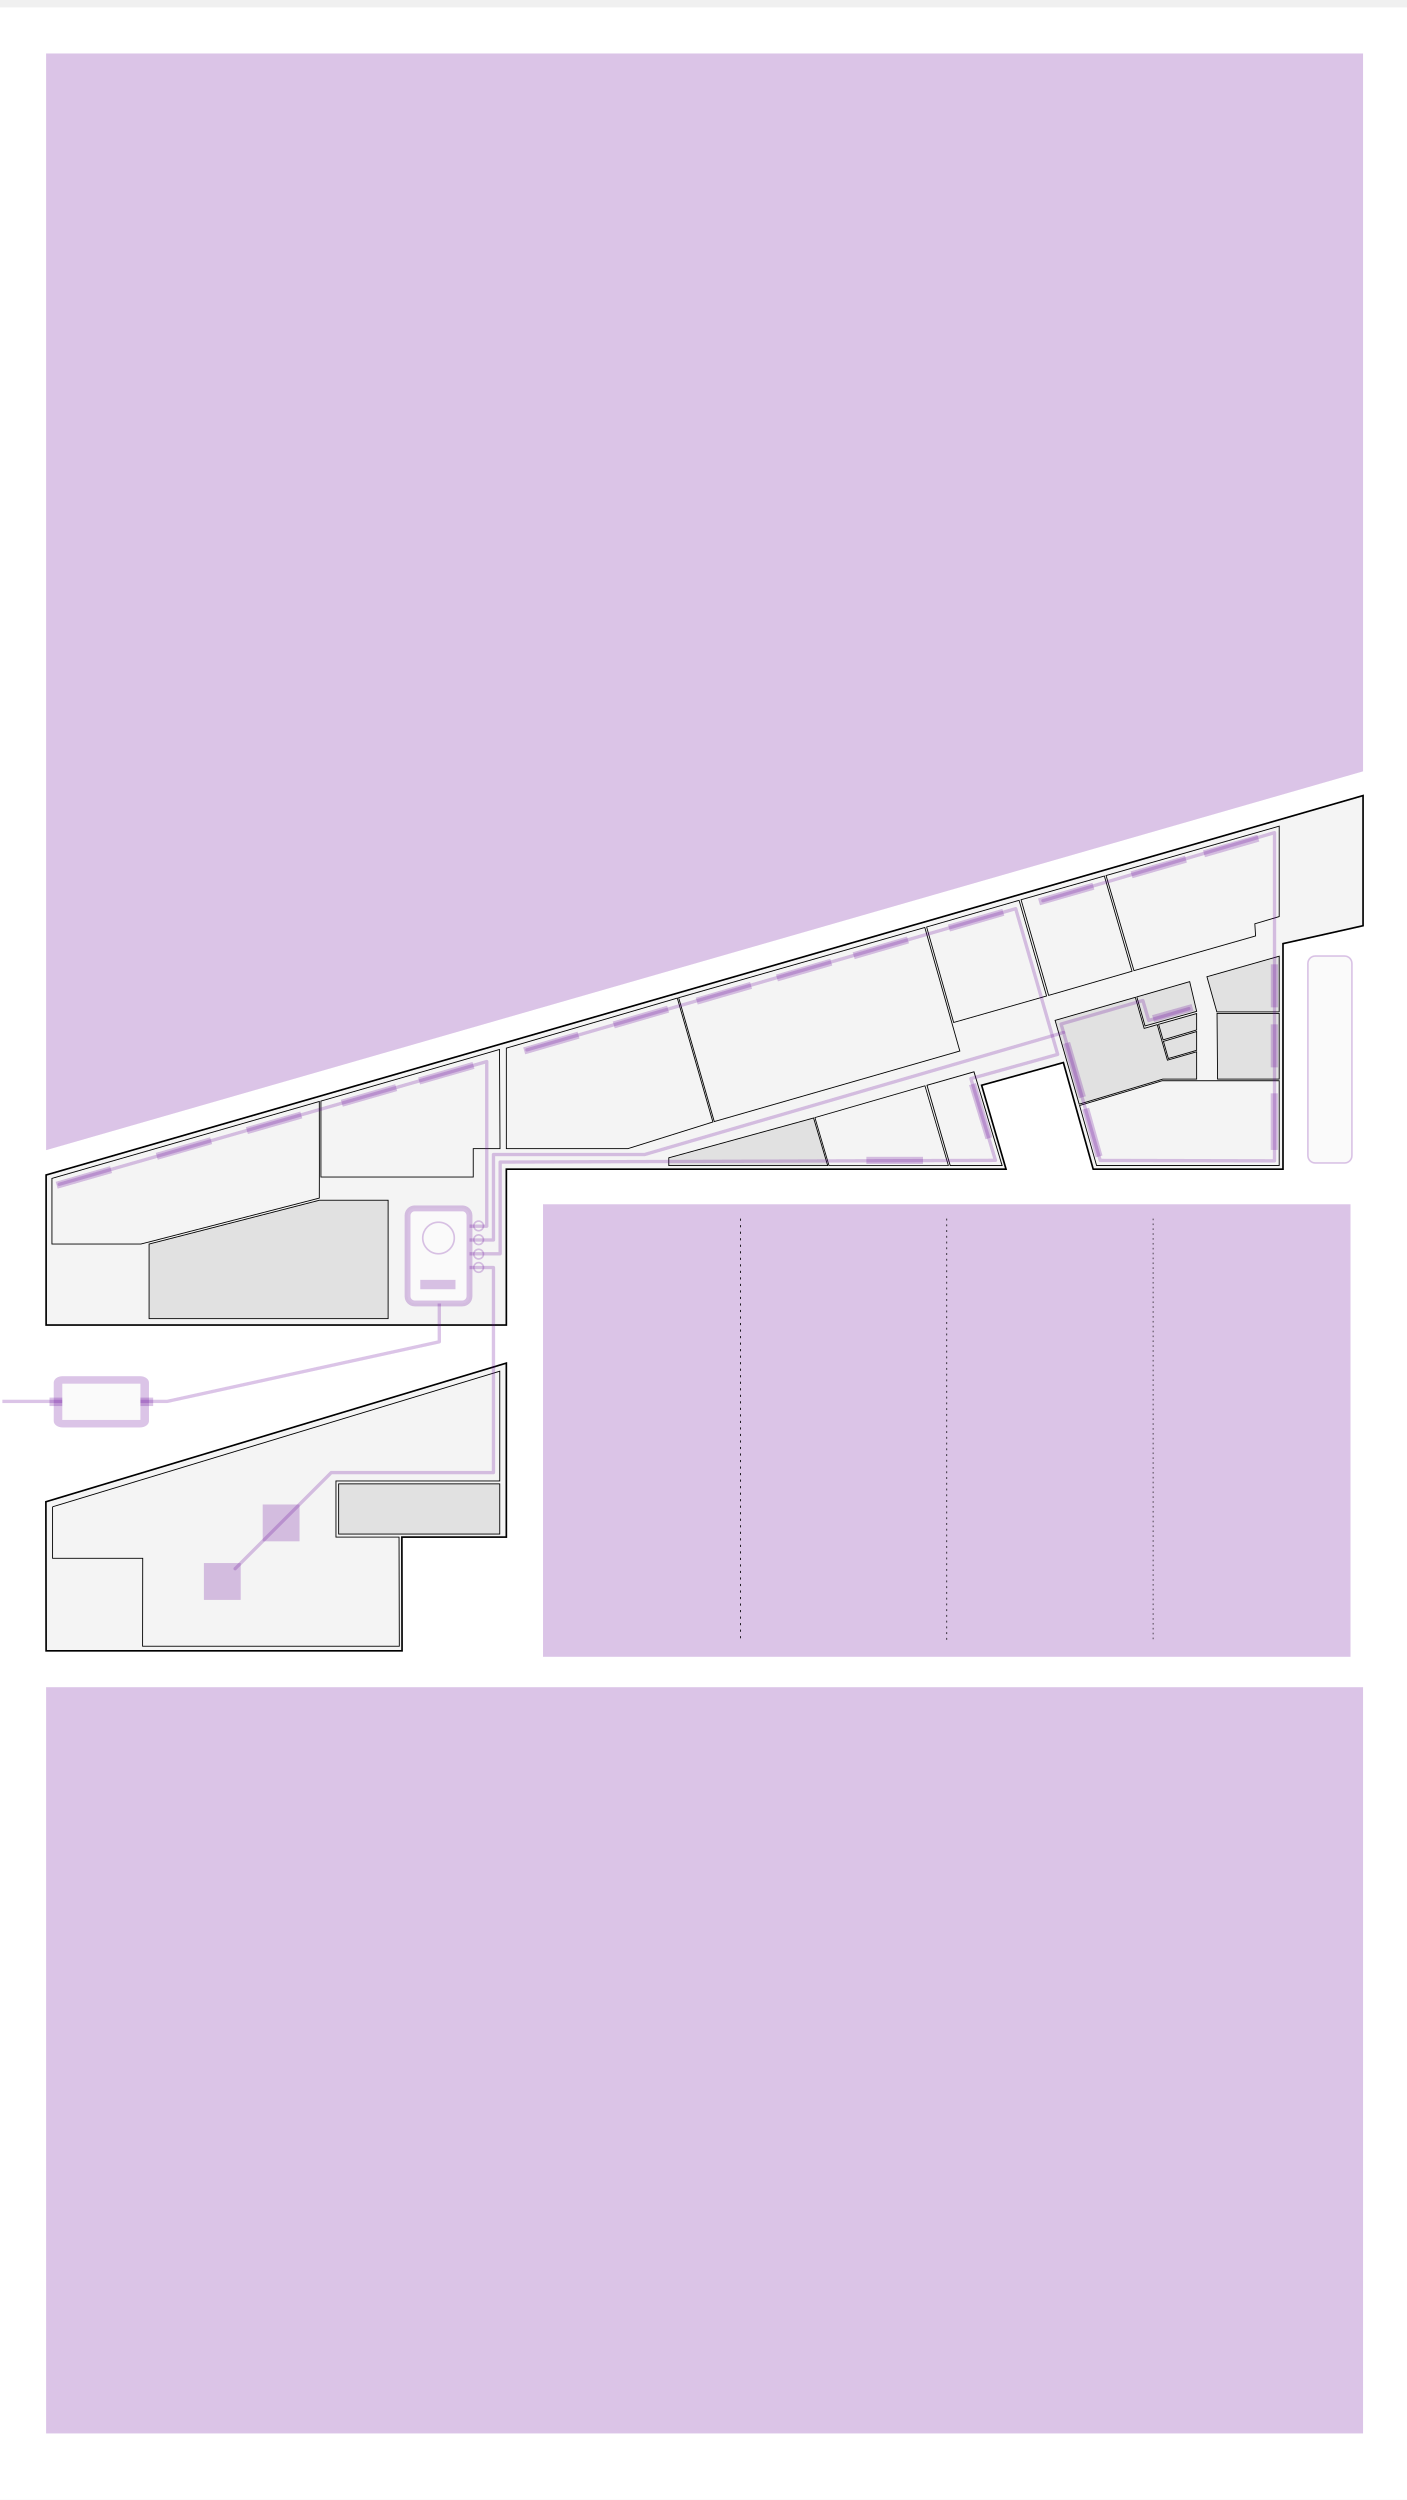
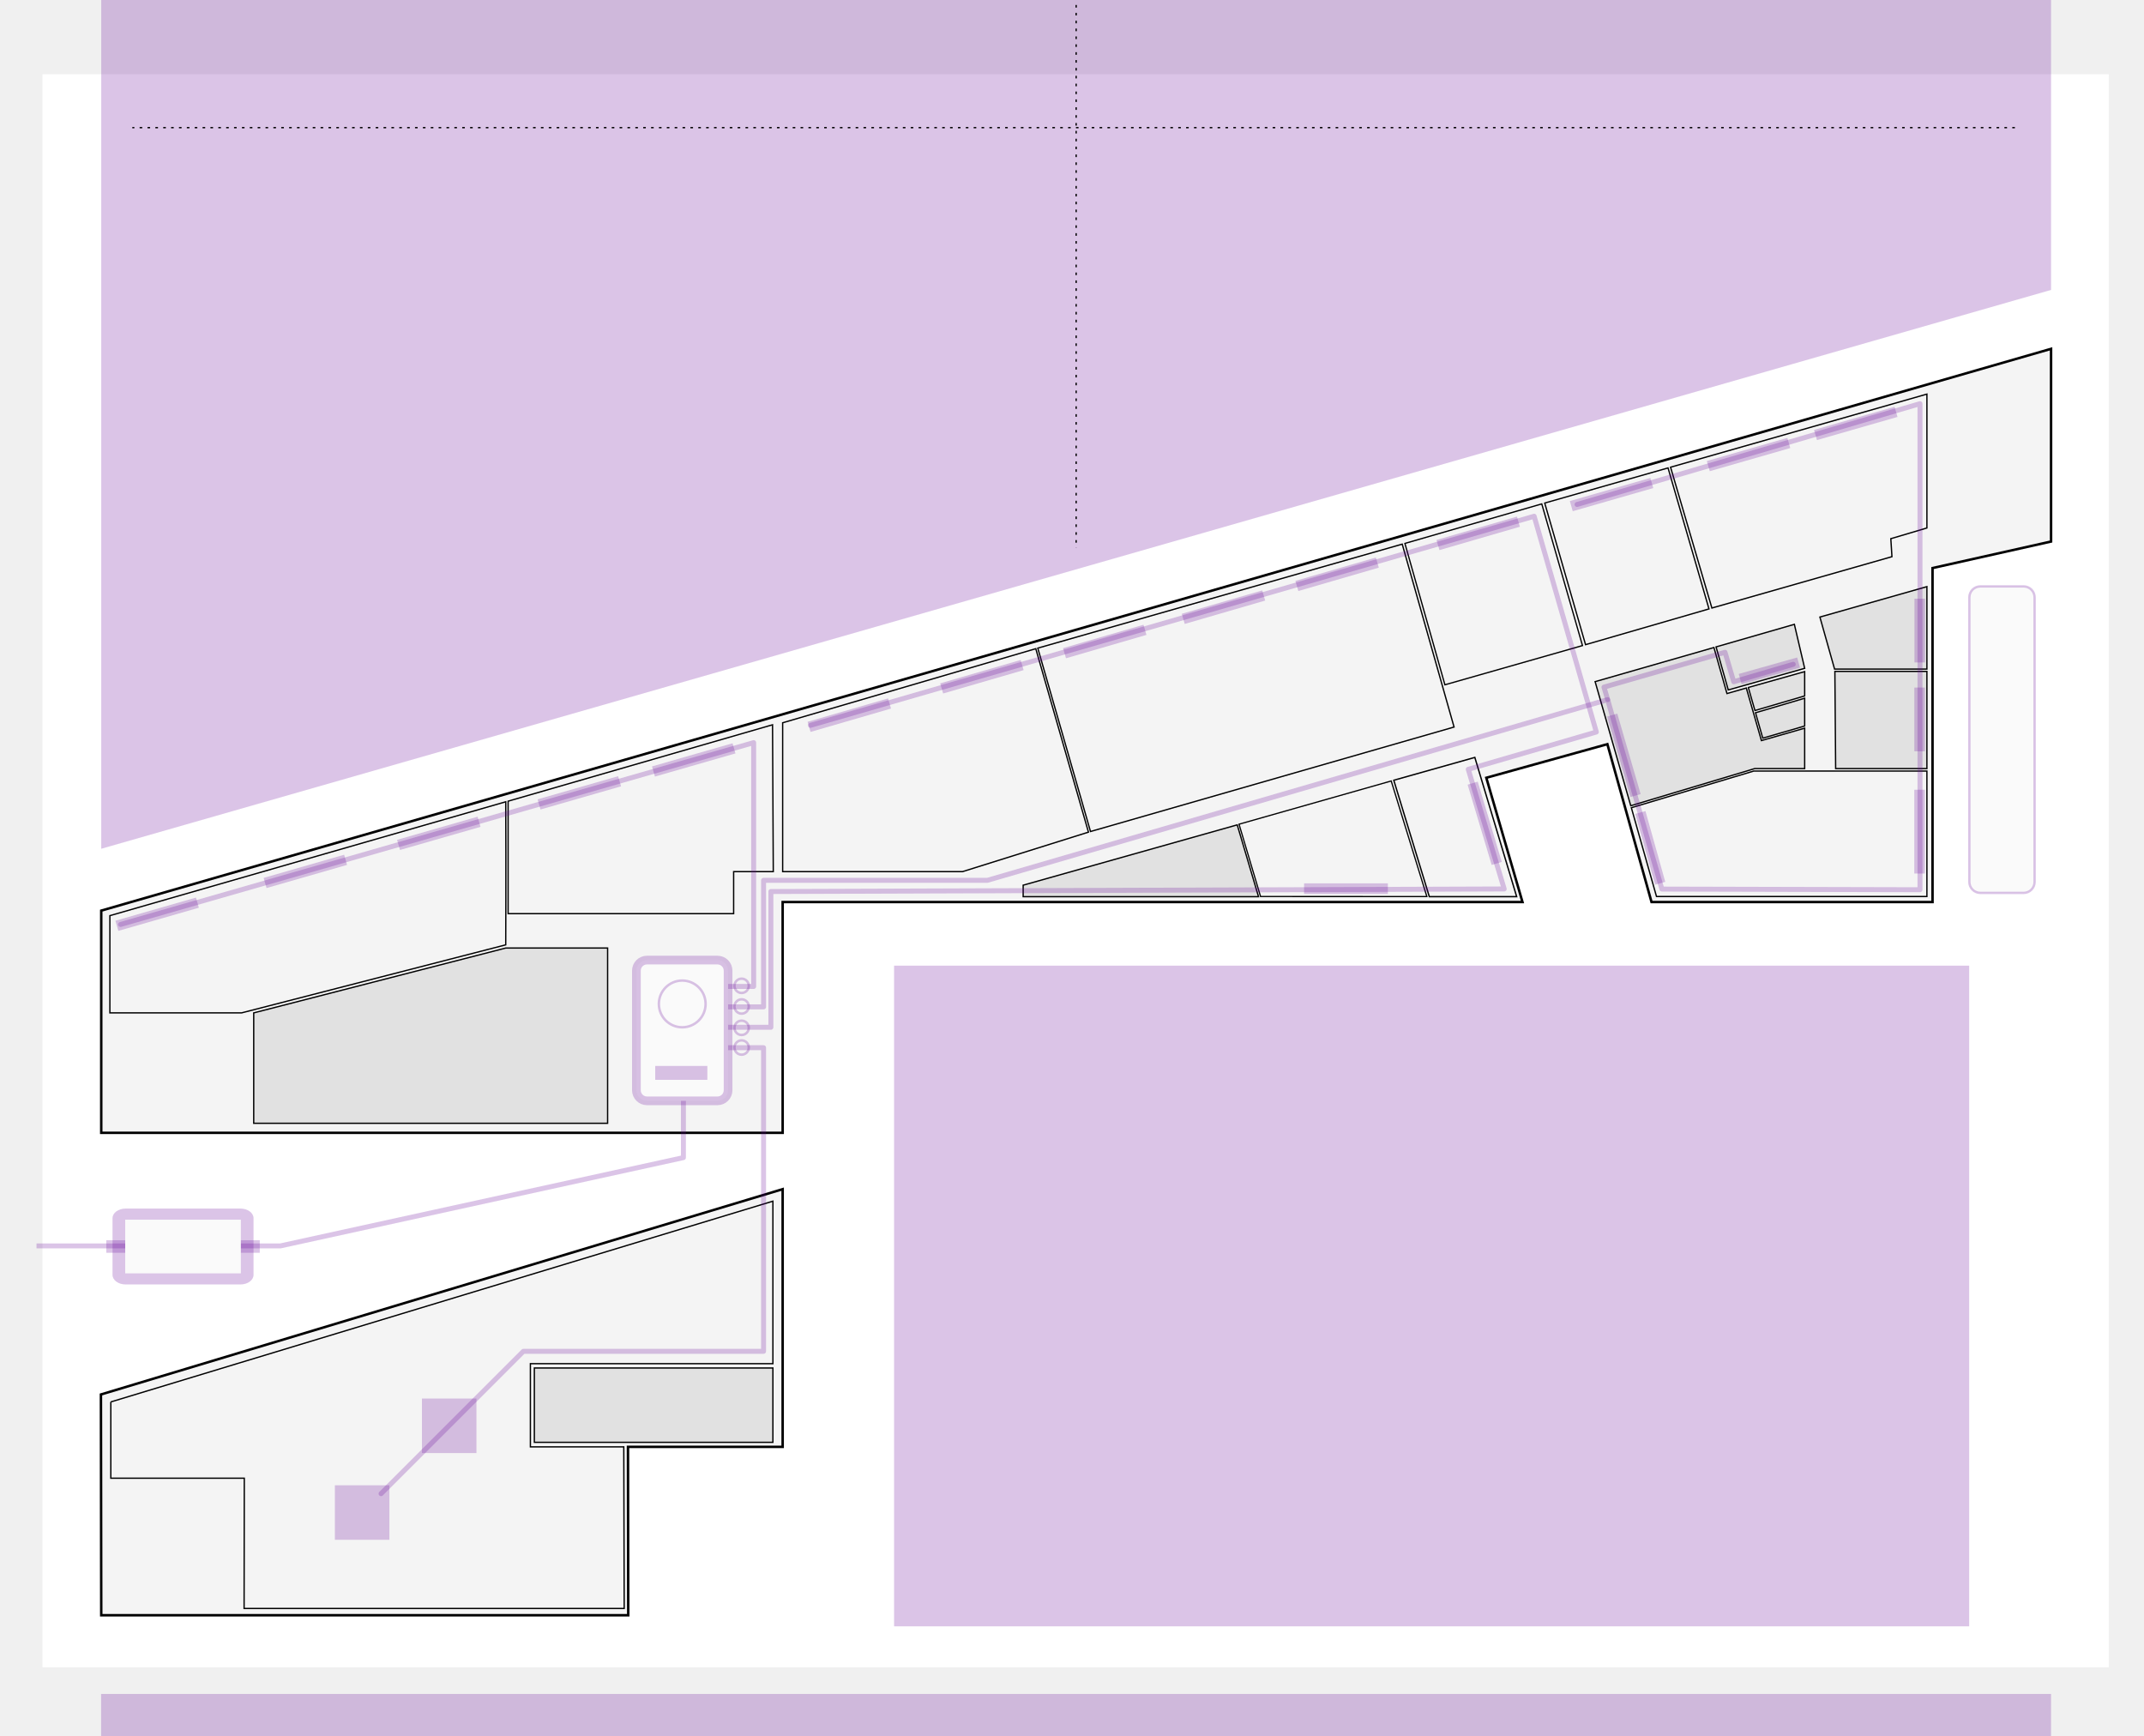
- <svg xmlns="http://www.w3.org/2000/svg" width="1080" height="1920" viewBox="0 0 285.75 508" version="1.1" id="svg5">
+ <svg xmlns="http://www.w3.org/2000/svg" width="432.435mm" height="350mm" viewBox="0 0 432.435 350" version="1.1" id="svg5">
  <defs id="defs2" />
  <g id="drawing" transform="translate(87.61958,-48.61679)" style="display:inline">
-     <rect style="display:inline;opacity:1;fill:#ffffff;fill-opacity:1;stroke:none;stroke-width:0.65;stroke-linecap:butt;stroke-linejoin:round;stroke-miterlimit:4;stroke-dasharray:0.65, 5.203;stroke-dashoffset:0;stroke-opacity:1;stop-color:#000000" id="rect78717" width="506.455" height="506.455" x="-197.972" y="50.12" />
-     <rect style="opacity:1;fill:#fafafa;fill-opacity:1;stroke:#660099;stroke-width:0.325;stroke-linecap:round;stroke-linejoin:round;stroke-miterlimit:4;stroke-dasharray:none;stroke-opacity:0.231;stop-color:#000000" id="rect4922" width="8.956" height="42.06" x="178.14" y="242.881" ry="1.506" />
-     <path style="fill:#000000;fill-opacity:0.045;stroke:#000000;stroke-width:0.34;stroke-linecap:butt;stroke-linejoin:miter;stroke-miterlimit:4;stroke-dasharray:none;stroke-opacity:1" d="m -78.251,287.373 -1.77e-4,30.491 h 93.522 l 1.77e-4,-31.667 101.538,9e-5 -4.964,-17.056 16.615,-4.612 6.059,21.668 h 38.566 v -45.835 l 16.268,-3.64 -3.6e-4,-26.444 z" id="envelope_emelet" />
-     <path style="fill:#000000;fill-opacity:0.045;stroke:#000000;stroke-width:0.34;stroke-linecap:butt;stroke-linejoin:miter;stroke-miterlimit:4;stroke-dasharray:none;stroke-opacity:1" d="m -78.295,353.772 93.565,-28.174 v 35.362 H -5.958 l 0.035,23.107 -72.328,-2.7e-4 z" id="envelope_foldszint" />
-     <path style="fill:#660099;fill-opacity:0.231;stroke:none;stroke-width:0.197px;stroke-linecap:butt;stroke-linejoin:miter;stroke-opacity:1" d="m 22.721,385.277 -3.13e-4,-91.951 164.083,-2.5e-4 v 91.952 z" id="path91226" class="clickthrough" />
-     <path style="fill:#660099;fill-opacity:0.231;stroke:none;stroke-width:0.455px;stroke-linecap:butt;stroke-linejoin:miter;stroke-opacity:1" d="M 189.353,59.477 H -78.252 V 282.328 L 189.353,205.353 Z" id="path92253" />
-     <rect style="display:inline;opacity:0;fill:#660099;fill-opacity:0.231;stroke:none;stroke-width:0.977;stroke-linecap:butt;stroke-linejoin:round;stroke-miterlimit:4;stroke-dasharray:none;stroke-dashoffset:0;stroke-opacity:0.231;stop-color:#000000" id="rect93623-7" width="38.304" height="26.887" x="148.5" y="293.326" />
-     <rect style="display:inline;opacity:0;fill:#660099;fill-opacity:0.231;stroke:none;stroke-width:1.228;stroke-linecap:butt;stroke-linejoin:round;stroke-miterlimit:4;stroke-dasharray:none;stroke-dashoffset:0;stroke-opacity:0.231;stop-color:#000000" id="rect93623-9" width="38.304" height="42.48" x="106.573" y="293.326" />
-     <rect style="display:inline;opacity:0;fill:#660099;fill-opacity:0.231;stroke:none;stroke-width:1.437;stroke-linecap:butt;stroke-linejoin:round;stroke-miterlimit:4;stroke-dasharray:none;stroke-dashoffset:0;stroke-opacity:0.231;stop-color:#000000" id="rect93623-6" width="38.304" height="58.153" x="64.647" y="293.326" />
-     <rect style="opacity:0;fill:#660099;fill-opacity:0.231;stroke:none;stroke-width:1.619;stroke-linecap:butt;stroke-linejoin:round;stroke-miterlimit:4;stroke-dasharray:none;stroke-dashoffset:0;stroke-opacity:0.231;stop-color:#000000" id="rect93623" width="38.304" height="73.852" x="22.721" y="293.326" />
-     <g id="g2723" transform="matrix(0.6550675,0,0,0.8432818,-26.79469,231.5027)">
-       <path style="display:inline;fill:none;stroke:#000000;stroke-width:0.262;stroke-linecap:butt;stroke-linejoin:miter;stroke-miterlimit:4;stroke-dasharray:0.524, 1.048;stroke-dashoffset:0;stroke-opacity:1" d="M 136.826,76.762 V 178.47" id="path942" />
-       <path style="display:inline;fill:none;stroke:#000000;stroke-width:0.231;stroke-linecap:butt;stroke-linejoin:miter;stroke-miterlimit:4;stroke-dasharray:0.461, 0.923;stroke-dashoffset:0;stroke-opacity:1" d="M 200.829,76.762 V 178.47" id="path942-6" />
-       <path style="display:inline;fill:none;stroke:#000000;stroke-width:0.196;stroke-linecap:butt;stroke-linejoin:miter;stroke-miterlimit:4;stroke-dasharray:0.391, 0.783;stroke-dashoffset:0;stroke-opacity:1" d="M 264.832,76.762 V 178.47" id="path942-6-3" />
-     </g>
-     <path style="display:inline;fill:#660099;fill-opacity:0.231;stroke:none;stroke-width:0.292;stroke-linecap:butt;stroke-linejoin:miter;stroke-miterlimit:4;stroke-dasharray:0.292, 3.498;stroke-dashoffset:0;stroke-opacity:1" d="M 189.353,391.456 H -78.252 V 543.092 H 189.353 Z" id="graph" />
-     <rect style="display:inline;fill:#660099;fill-opacity:0.231;stroke:none;stroke-width:0.055;stroke-linecap:butt;stroke-linejoin:round;stroke-miterlimit:4;stroke-dasharray:none;stroke-dashoffset:0;stroke-opacity:1;stop-color:#000000" id="rect41701-4" width="21.063" height="1.719" x="-77.558" y="332.608" rx="0" ry="0" />
-     <path style="fill:none;stroke:#660099;stroke-width:0.68;stroke-linecap:butt;stroke-linejoin:round;stroke-miterlimit:4;stroke-dasharray:none;stroke-opacity:0.231" d="m 1.648,312.034 v 9.233 l -55.316,12.117 h -33.471" id="path43866" />
-     <rect style="display:inline;fill:#660099;fill-opacity:0.231;stroke:none;stroke-width:0.085;stroke-linecap:round;stroke-linejoin:round;stroke-miterlimit:4;stroke-dasharray:none;stroke-dashoffset:0;stroke-opacity:1;stop-color:#000000" id="rect14422-5" width="19.353" height="10.412" x="-76.703" y="328.261" rx="1.787" ry="1.317" />
-     <rect style="display:inline;opacity:1;fill:#fafafa;fill-opacity:1;stroke:none;stroke-width:0.099;stroke-linecap:butt;stroke-linejoin:round;stroke-miterlimit:4;stroke-dasharray:none;stroke-dashoffset:0;stroke-opacity:1;stop-color:#000000" id="rect41701" width="15.871" height="7.365" x="-74.962" y="329.785" rx="0" ry="0" />
-     <path style="fill:none;stroke:#000000;stroke-width:0.18px;stroke-linecap:butt;stroke-linejoin:miter;stroke-opacity:1" d="M 100.303,237.081 50.285,251.35 57.52,276.518 107.417,262.18 Z" id="OktopuszKeramia" />
-     <path style="fill:#000000;fill-opacity:0.08;stroke:#000000;stroke-width:0.18px;stroke-linecap:butt;stroke-linejoin:miter;stroke-opacity:1" d="m 77.699,275.793 -29.422,8.089 v 1.574 h 32.287 z" id="haromszogRaktar" />
-     <path style="fill:#000000;fill-opacity:0.08;stroke:#000000;stroke-width:0.18px;stroke-linecap:butt;stroke-linejoin:miter;stroke-opacity:1" d="m 131.668,272.982 -4.891,-17.03 16.305,-4.682 1.792,6.318 2.655,-0.763 2.073,7.218 5.936,-1.706 v 5.55 h -6.863 z" id="GEP" />
-     <path style="fill:#000000;fill-opacity:0.08;stroke:#000000;stroke-width:0.18px;stroke-linecap:butt;stroke-linejoin:miter;stroke-opacity:1" d="m 157.628,247.088 14.686,-4.175 v 11.32 h -12.673 z" id="kistargyalo" />
-     <path style="fill:#000000;fill-opacity:0.08;stroke:#000000;stroke-width:0.18px;stroke-linecap:butt;stroke-linejoin:miter;stroke-opacity:1" d="m 172.314,254.542 1e-5,13.344 h -12.525 l -0.106,-13.344 z" id="OktopuszSzitaKismuhely" />
-     <path style="fill:#000000;fill-opacity:0.08;stroke:#000000;stroke-width:0.18px;stroke-linecap:butt;stroke-linejoin:miter;stroke-opacity:1" d="m 155.538,254.572 -7.735,2.177 0.909,3.166 6.826,-2.003 z" id="wc1" />
-     <path style="fill:#000000;fill-opacity:0.08;stroke:#000000;stroke-width:0.18px;stroke-linecap:butt;stroke-linejoin:miter;stroke-opacity:1" d="m 155.538,258.226 v 3.816 l -5.752,1.665 -0.994,-3.487 z" id="wc2" />
-     <path style="fill:#000000;fill-opacity:0.08;stroke:#000000;stroke-width:0.18px;stroke-linecap:butt;stroke-linejoin:miter;stroke-opacity:1" d="m 154.123,248.086 -10.747,3.097 1.675,5.906 10.488,-2.965 z" id="wc3" />
-     <path style="display:inline;fill:#000000;fill-opacity:0.08;stroke:#000000;stroke-width:0.18;stroke-linecap:butt;stroke-linejoin:miter;stroke-miterlimit:4;stroke-dasharray:none;stroke-opacity:1" d="m -8.754,292.508 -13.982,-2e-5 -34.589,8.898 v 15.153 l 48.572,-2.6e-4 z" id="pult" />
-     <path style="display:inline;fill:#000000;fill-opacity:0.08;stroke:#000000;stroke-width:0.18px;stroke-linecap:butt;stroke-linejoin:miter;stroke-opacity:1" d="m 13.931,350.138 v 10.199 H -18.808 v -10.199 z" id="lenti_wc" />
-     <g id="g912" transform="matrix(0.6804626,0,0,0.6804626,-32.52494,129.3274)">
+     <rect style="display:inline;opacity:1;fill:#ffffff;fill-opacity:1;stroke:none;stroke-width:0.47;stroke-linecap:butt;stroke-linejoin:round;stroke-miterlimit:4;stroke-dasharray:0.47, 3.759;stroke-dashoffset:0;stroke-opacity:1;stop-color:#000000" id="rect78717" width="416.761" height="321.272" x="-79.049" y="63.589" />
+     <rect style="opacity:1;fill:#fafafa;fill-opacity:1;stroke:#660099;stroke-width:0.477;stroke-linecap:round;stroke-linejoin:round;stroke-miterlimit:4;stroke-dasharray:none;stroke-opacity:0.231;stop-color:#000000" id="rect4922" width="13.162" height="61.81" x="309.59" y="166.878" ry="2.213" />
+     <path style="fill:#000000;fill-opacity:0.045;stroke:#000000;stroke-width:0.5;stroke-linecap:butt;stroke-linejoin:miter;stroke-miterlimit:4;stroke-dasharray:none;stroke-opacity:1" d="m -67.199,232.262 -2.6e-4,44.81 h 137.438 l 2.6e-4,-46.537 149.22,1.2e-4 -7.295,-25.065 24.417,-6.778 8.905,31.842 h 56.677 v -67.358 l 23.907,-5.349 v -38.862 z" id="envelope_emelet" />
+     <path style="fill:#000000;fill-opacity:0.045;stroke:#000000;stroke-width:0.5;stroke-linecap:butt;stroke-linejoin:miter;stroke-miterlimit:4;stroke-dasharray:none;stroke-opacity:1" d="M -67.263,329.84 70.239,288.436 v 51.967 H 39.042 l 0.051,33.958 -106.292,-6e-4 z" id="envelope_foldszint" />
+     <path style="display:inline;fill:#660099;fill-opacity:0.231;stroke:none;stroke-width:0.438px;stroke-linecap:butt;stroke-linejoin:miter;stroke-opacity:1" d="M -67.199,219.789 V -73.893 l 393.269,-5.29e-4 V 107.086 Z" id="path91226" class="clickthrough" />
+     <path style="fill:#660099;fill-opacity:0.231;stroke:none;stroke-width:0.709px;stroke-linecap:butt;stroke-linejoin:miter;stroke-opacity:1" d="m 309.554,243.358 -216.841,1.3e-4 v 133.244 l 216.841,-1.3e-4 z" id="path92253" />
+     <path style="opacity:0;fill:#660099;fill-opacity:0.231;stroke:none;stroke-width:0.275px;stroke-linecap:butt;stroke-linejoin:miter;stroke-opacity:1" d="M 129.097,74.096 H 326.07 V 106.797 L 129.097,163.689 Z" id="path6751" />
+     <path style="display:inline;opacity:0;fill:#660099;fill-opacity:0.231;stroke:none;stroke-width:0.273px;stroke-linecap:butt;stroke-linejoin:miter;stroke-opacity:1" d="m -67.166,74.096 196.263,5.94e-4 v 89.555 l -196.296,56.138 z" id="path6531" />
+     <rect style="display:inline;opacity:0;fill:#660099;fill-opacity:0.231;stroke:none;stroke-width:0.536;stroke-linecap:butt;stroke-linejoin:round;stroke-miterlimit:4;stroke-dasharray:none;stroke-dashoffset:0;stroke-opacity:1;stop-color:#000000" id="rect93623-6" width="196.973" height="148.012" x="129.097" y="-73.981" />
+     <rect style="display:inline;opacity:0;fill:#660099;fill-opacity:0.231;stroke:none;stroke-width:0.522;stroke-linecap:butt;stroke-linejoin:round;stroke-miterlimit:4;stroke-dasharray:none;stroke-dashoffset:0;stroke-opacity:1;stop-color:#000000" id="rect93623" width="196.296" height="148.012" x="-67.199" y="-73.981" />
+     <path style="display:inline;fill:none;stroke:#000000;stroke-width:0.265;stroke-linecap:butt;stroke-linejoin:miter;stroke-miterlimit:4;stroke-dasharray:0.529, 1.058;stroke-dashoffset:0;stroke-opacity:1" d="M 318.776,74.358 H -60.931" id="path942" />
+     <path style="display:inline;fill:none;stroke:#000000;stroke-width:0.265;stroke-linecap:butt;stroke-linejoin:miter;stroke-miterlimit:4;stroke-dasharray:0.529, 1.058;stroke-dashoffset:0;stroke-opacity:1" d="M 129.436,-67.821 V 159.149" id="path942-6-3" />
+     <path style="display:inline;fill:#660099;fill-opacity:0.231;stroke:none;stroke-width:0.444;stroke-linecap:butt;stroke-linejoin:miter;stroke-miterlimit:4;stroke-dasharray:0.444, 5.325;stroke-dashoffset:0;stroke-opacity:1" d="M 326.07,390.236 H -67.231 V 621.036 H 326.07 Z" id="graph" />
+     <rect style="display:inline;fill:#660099;fill-opacity:0.231;stroke:none;stroke-width:0.081;stroke-linecap:butt;stroke-linejoin:round;stroke-miterlimit:4;stroke-dasharray:none;stroke-dashoffset:0;stroke-opacity:1;stop-color:#000000" id="rect41701-4" width="30.954" height="2.526" x="-66.18" y="298.739" rx="0" ry="0" />
+     <path style="fill:none;stroke:#660099;stroke-width:1;stroke-linecap:butt;stroke-linejoin:round;stroke-miterlimit:4;stroke-dasharray:none;stroke-opacity:0.231" d="m 50.221,268.504 v 13.569 l -81.292,17.807 h -49.188" id="path43866" />
+     <rect style="display:inline;fill:#660099;fill-opacity:0.231;stroke:none;stroke-width:0.125;stroke-linecap:round;stroke-linejoin:round;stroke-miterlimit:4;stroke-dasharray:none;stroke-dashoffset:0;stroke-opacity:1;stop-color:#000000" id="rect14422-5" width="28.44" height="15.302" x="-64.923" y="292.351" rx="2.626" ry="1.935" />
+     <rect style="display:inline;opacity:1;fill:#fafafa;fill-opacity:1;stroke:none;stroke-width:0.145;stroke-linecap:butt;stroke-linejoin:round;stroke-miterlimit:4;stroke-dasharray:none;stroke-dashoffset:0;stroke-opacity:1;stop-color:#000000" id="rect41701" width="23.323" height="10.824" x="-62.365" y="294.59" rx="0" ry="0" />
+     <path style="fill:none;stroke:#000000;stroke-width:0.265px;stroke-linecap:butt;stroke-linejoin:miter;stroke-opacity:1" d="m 195.203,158.354 -73.506,20.969 10.633,36.986 73.328,-21.07 z" id="OktopuszKeramia" />
+     <path style="fill:#000000;fill-opacity:0.08;stroke:#000000;stroke-width:0.265px;stroke-linecap:butt;stroke-linejoin:miter;stroke-opacity:1" d="m 161.923,214.966 -43.176,12.166 v 2.313 h 47.469 z" id="haromszogRaktar" />
+     <path style="fill:#000000;fill-opacity:0.08;stroke:#000000;stroke-width:0.265px;stroke-linecap:butt;stroke-linejoin:miter;stroke-opacity:1" d="m 241.296,211.112 -7.188,-25.028 23.962,-6.881 2.633,9.284 3.902,-1.121 3.046,10.607 8.724,-2.507 v 8.156 h -10.085 z" id="GEP" />
+     <path style="fill:#000000;fill-opacity:0.08;stroke:#000000;stroke-width:0.265px;stroke-linecap:butt;stroke-linejoin:miter;stroke-opacity:1" d="m 279.446,173.059 21.583,-6.136 v 16.636 h -18.623 z" id="kistargyalo" />
+     <path style="fill:#000000;fill-opacity:0.08;stroke:#000000;stroke-width:0.265px;stroke-linecap:butt;stroke-linejoin:miter;stroke-opacity:1" d="m 301.029,184.014 1e-5,19.61 H 282.623 l -0.156,-19.61 z" id="OktopuszSzitaKismuhely" />
+     <path style="fill:#000000;fill-opacity:0.08;stroke:#000000;stroke-width:0.265px;stroke-linecap:butt;stroke-linejoin:miter;stroke-opacity:1" d="m 276.375,184.059 -11.368,3.199 1.336,4.652 10.032,-2.944 z" id="wc1" />
+     <path style="fill:#000000;fill-opacity:0.08;stroke:#000000;stroke-width:0.265px;stroke-linecap:butt;stroke-linejoin:miter;stroke-opacity:1" d="m 276.375,189.428 v 5.607 l -8.453,2.447 -1.461,-5.125 z" id="wc2" />
+     <path style="fill:#000000;fill-opacity:0.08;stroke:#000000;stroke-width:0.265px;stroke-linecap:butt;stroke-linejoin:miter;stroke-opacity:1" d="m 274.295,174.526 -15.794,4.552 2.461,8.679 15.413,-4.358 z" id="wc3" />
+     <path style="display:inline;fill:#000000;fill-opacity:0.08;stroke:#000000;stroke-width:0.265;stroke-linecap:butt;stroke-linejoin:miter;stroke-miterlimit:4;stroke-dasharray:none;stroke-opacity:1" d="m 34.934,239.808 -20.548,-4e-5 -50.832,13.076 v 22.269 l 71.38,-3.8e-4 z" id="pult" />
+     <path style="display:inline;fill:#000000;fill-opacity:0.08;stroke:#000000;stroke-width:0.265px;stroke-linecap:butt;stroke-linejoin:miter;stroke-opacity:1" d="m 68.271,324.5 v 14.989 h -48.113 v -14.989 z" id="lenti_wc" />
+     <g id="g912">
      <path style="display:inline;fill:none;stroke:#000000;stroke-width:0.265px;stroke-linecap:butt;stroke-linejoin:miter;stroke-opacity:1" d="m 249.325,142.838 8.335,28.402 36.318,-10.36 -0.228,-3.626 7.28,-2.161 v -26.997 z" id="Gólyafészek" />
      <path style="display:inline;fill:none;stroke:#000000;stroke-width:0.265px;stroke-linecap:butt;stroke-linejoin:miter;stroke-opacity:1" d="m 241.416,211.511 24.682,-7.397 h 34.931 v 25.306 h -54.54 z" id="Oktopusz" />
      <path style="display:inline;fill:none;stroke:#000000;stroke-width:0.263px;stroke-linecap:butt;stroke-linejoin:miter;stroke-opacity:1" d="m 223.944,150.065 24.872,-7.081 8.259,28.432 -24.897,7.212 z" id="PK" />
      <path style="display:inline;fill:none;stroke:#000000;stroke-width:0.259px;stroke-linecap:butt;stroke-linejoin:miter;stroke-opacity:1" d="m 223.348,150.241 -27.604,7.966 8.067,28.512 27.748,-7.909 z" id="SZGK" />
-       <path style="display:inline;fill:none;stroke:#000000;stroke-width:0.275px;stroke-linecap:butt;stroke-linejoin:miter;stroke-opacity:1" d="m 195.851,205.472 14.031,-4.019 8.403,27.991 h -15.503 z" id="Gólyairoda" />
-       <path style="display:inline;fill:none;stroke:#000000;stroke-width:0.247px;stroke-linecap:butt;stroke-linejoin:miter;stroke-opacity:1" d="m 195.236,205.632 -32.852,9.487 4.201,14.326 h 35.652 z" id="Lahmacun" />
+       <path style="display:inline;fill:none;stroke:#000000;stroke-width:0.275px;stroke-linecap:butt;stroke-linejoin:miter;stroke-opacity:1" d="m 193.501,205.969 16.345,-4.603 8.439,28.079 h -17.62 z" id="Gólyairoda" />
+       <path style="display:inline;fill:none;stroke:#000000;stroke-width:0.247px;stroke-linecap:butt;stroke-linejoin:miter;stroke-opacity:1" d="m 192.982,206.118 -30.694,8.717 4.339,14.581 33.543,0.012 z" id="Lahmacun" />
      <path style="fill:none;stroke:#000000;stroke-width:0.265px;stroke-linecap:butt;stroke-linejoin:miter;stroke-opacity:1" d="m 121.291,179.439 10.624,36.995 -25.401,7.966 H 70.239 v -30.02 z" id="Mérce" />
      <path style="fill:none;stroke:#000000;stroke-width:0.265px;stroke-linecap:butt;stroke-linejoin:miter;stroke-opacity:1" d="m 68.346,224.399 -0.149,-29.618 -53.33,15.41 v 22.688 h 45.486 l 4.94e-4,-8.48 z" id="kisterem" />
      <path style="fill:none;stroke:#000000;stroke-width:0.265px;stroke-linecap:butt;stroke-linejoin:miter;stroke-opacity:1" d="m 14.385,210.313 -79.843,22.964 v 19.607 h 26.56 l 53.283,-13.721 c 0,0 0.062,-14.952 -1.64e-4,-28.849 z" id="vendégtér" />
      <path style="fill:none;stroke:#000000;stroke-width:0.265px;stroke-linecap:butt;stroke-linejoin:miter;stroke-opacity:1" d="m -65.267,331.342 133.538,-40.484 v 32.772 h -48.913 v 16.774 h 18.837 l 0.083,32.587 h -76.665 l 0.04,-26.26 h -26.92 v -15.388" id="Trafóház" />
    </g>
-     <g id="g33836" transform="matrix(0.6804626,0,0,0.6804626,-35.40556,132.208)" class="clickthrough">
+     <g id="g33836" transform="translate(-4.233333,4.233333)" class="clickthrough">
      <rect style="opacity:1;fill:#660099;fill-opacity:0.231;stroke:none;stroke-width:0.215;stroke-linecap:butt;stroke-linejoin:round;stroke-miterlimit:4;stroke-dasharray:none;stroke-dashoffset:0;stroke-opacity:0.231;stop-color:#000000" id="rect33730" width="10.995" height="10.995" x="-15.842" y="343.921" />
      <rect style="display:inline;fill:#660099;fill-opacity:0.231;stroke:none;stroke-width:0.215;stroke-linecap:butt;stroke-linejoin:round;stroke-miterlimit:4;stroke-dasharray:none;stroke-dashoffset:0;stroke-opacity:0.231;stop-color:#000000" id="rect33730-9" width="10.995" height="10.995" x="1.713" y="326.428" />
    </g>
-     <g id="g33423" class="clickthrough" transform="matrix(0.6804626,0,0,0.6804626,-32.52494,129.3274)">
+     <g id="g33423" class="clickthrough">
      <rect style="display:inline;fill:#660099;fill-opacity:0.231;stroke:none;stroke-width:0.215;stroke-linecap:butt;stroke-linejoin:round;stroke-miterlimit:4;stroke-dasharray:none;stroke-dashoffset:0;stroke-opacity:0.231;stop-color:#000000" id="rect31216-2-3-52" width="16.898" height="2.128" x="-13.937" y="207.4" ry="0" transform="rotate(-16.0342)" />
      <rect style="display:inline;fill:#660099;fill-opacity:0.231;stroke:none;stroke-width:0.215;stroke-linecap:butt;stroke-linejoin:round;stroke-miterlimit:4;stroke-dasharray:none;stroke-dashoffset:0;stroke-opacity:0.231;stop-color:#000000" id="rect31216-2-3-9" width="16.898" height="2.128" x="-37.952" y="207.406" ry="0" transform="rotate(-16.0342)" />
      <rect style="display:inline;fill:#660099;fill-opacity:0.231;stroke:none;stroke-width:0.215;stroke-linecap:butt;stroke-linejoin:round;stroke-miterlimit:4;stroke-dasharray:none;stroke-dashoffset:0;stroke-opacity:0.231;stop-color:#000000" id="rect31216-2-3-52-2" width="16.898" height="2.128" x="-67.448" y="207.428" ry="0" transform="rotate(-16.0342)" />
      <rect style="display:inline;fill:#660099;fill-opacity:0.231;stroke:none;stroke-width:0.215;stroke-linecap:butt;stroke-linejoin:round;stroke-miterlimit:4;stroke-dasharray:none;stroke-dashoffset:0;stroke-opacity:0.231;stop-color:#000000" id="rect31216-2-3-9-4" width="16.898" height="2.128" x="-95.438" y="207.37" ry="0" transform="rotate(-16.0342)" />
      <rect style="display:inline;fill:#660099;fill-opacity:0.231;stroke:none;stroke-width:0.215;stroke-linecap:butt;stroke-linejoin:round;stroke-miterlimit:4;stroke-dasharray:none;stroke-dashoffset:0;stroke-opacity:0.231;stop-color:#000000" id="rect31216-2-3-9-7" width="16.898" height="2.128" x="-126.548" y="207.414" ry="0" transform="rotate(-16.0342)" />
    </g>
-     <g id="g33266" class="clickthrough" style="display:inline" transform="matrix(0.6804626,0,0,0.6804626,-32.52494,129.3274)">
+     <g id="g33266" class="clickthrough" style="display:inline">
      <rect style="display:inline;fill:#660099;fill-opacity:0.231;stroke:none;stroke-width:0.202;stroke-linecap:butt;stroke-linejoin:round;stroke-miterlimit:4;stroke-dasharray:none;stroke-dashoffset:0;stroke-opacity:0.231;stop-color:#000000" id="rect31216-5" width="14.824" height="2.128" x="270.131" y="-178.086" ry="0" transform="rotate(74.37511)" />
      <rect style="display:inline;fill:#660099;fill-opacity:0.231;stroke:none;stroke-width:0.215;stroke-linecap:butt;stroke-linejoin:round;stroke-miterlimit:4;stroke-dasharray:none;stroke-dashoffset:0;stroke-opacity:0.231;stop-color:#000000" id="rect31216-2" width="16.898" height="2.128" x="207.881" y="-300.616" ry="0" transform="rotate(90)" />
      <rect style="display:inline;fill:#660099;fill-opacity:0.231;stroke:none;stroke-width:0.215;stroke-linecap:butt;stroke-linejoin:round;stroke-miterlimit:4;stroke-dasharray:none;stroke-dashoffset:0;stroke-opacity:0.231;stop-color:#000000" id="rect31216-2-3" width="16.898" height="2.128" x="230.066" y="206.916" ry="0" transform="rotate(-16.0342)" />
      <rect style="display:inline;fill:#660099;fill-opacity:0.231;stroke:none;stroke-width:0.215;stroke-linecap:butt;stroke-linejoin:round;stroke-miterlimit:4;stroke-dasharray:none;stroke-dashoffset:0;stroke-opacity:0.231;stop-color:#000000" id="rect31216-2-3-5" width="16.898" height="2.128" x="207.547" y="206.973" ry="0" transform="rotate(-16.0342)" />
      <rect style="display:inline;fill:#660099;fill-opacity:0.231;stroke:none;stroke-width:0.183;stroke-linecap:butt;stroke-linejoin:round;stroke-miterlimit:4;stroke-dasharray:none;stroke-dashoffset:0;stroke-opacity:0.231;stop-color:#000000" id="rect31216-2-3-5-6" width="12.244" height="2.128" x="203.242" y="248.944" ry="0" transform="matrix(0.9625472,-0.2711142,0.2709199,0.9626019,0,0)" />
      <rect style="display:inline;fill:#660099;fill-opacity:0.231;stroke:none;stroke-width:0.215;stroke-linecap:butt;stroke-linejoin:round;stroke-miterlimit:4;stroke-dasharray:none;stroke-dashoffset:0;stroke-opacity:0.231;stop-color:#000000" id="rect31216-2-3-6" width="16.898" height="2.128" x="178.761" y="207.098" ry="0" transform="rotate(-16.0342)" />
      <rect style="display:inline;fill:#660099;fill-opacity:0.231;stroke:none;stroke-width:0.215;stroke-linecap:butt;stroke-linejoin:round;stroke-miterlimit:4;stroke-dasharray:none;stroke-dashoffset:0;stroke-opacity:0.231;stop-color:#000000" id="rect31216-1-8-1" width="16.898" height="2.128" x="251.416" y="-175.436" ry="0" transform="rotate(73.80998)" />
      <rect style="display:inline;fill:#660099;fill-opacity:0.231;stroke:none;stroke-width:0.188;stroke-linecap:butt;stroke-linejoin:round;stroke-miterlimit:4;stroke-dasharray:none;stroke-dashoffset:0;stroke-opacity:0.231;stop-color:#000000" id="rect31216-2-1" width="12.853" height="2.128" x="169.357" y="-300.649" ry="0" transform="rotate(90)" />
      <rect style="display:inline;fill:#660099;fill-opacity:0.231;stroke:none;stroke-width:0.188;stroke-linecap:butt;stroke-linejoin:round;stroke-miterlimit:4;stroke-dasharray:none;stroke-dashoffset:0;stroke-opacity:0.231;stop-color:#000000" id="rect31216-2-1-2" width="12.853" height="2.128" x="187.281" y="-300.629" ry="0" transform="rotate(90)" />
    </g>
-     <g id="g32196" class="clickthrough" transform="matrix(0.6804626,0,0,0.6804626,-32.52494,129.3274)">
-       <rect style="opacity:1;fill:#660099;fill-opacity:0.231;stroke:none;stroke-width:0.215;stroke-linecap:butt;stroke-linejoin:round;stroke-miterlimit:4;stroke-dasharray:none;stroke-dashoffset:0;stroke-opacity:0.231;stop-color:#000000" id="rect31216" width="16.898" height="2.128" x="177.75" y="226.834" ry="0" />
-       <rect style="display:inline;fill:#660099;fill-opacity:0.231;stroke:none;stroke-width:0.215;stroke-linecap:butt;stroke-linejoin:round;stroke-miterlimit:4;stroke-dasharray:none;stroke-dashoffset:0;stroke-opacity:0.231;stop-color:#000000" id="rect31216-1" width="16.898" height="2.128" x="257.084" y="-141.929" ry="0" transform="rotate(73.12335)" />
+     <g id="g32196" class="clickthrough">
+       <rect style="opacity:1;fill:#660099;fill-opacity:0.231;stroke:none;stroke-width:0.215;stroke-linecap:butt;stroke-linejoin:round;stroke-miterlimit:4;stroke-dasharray:none;stroke-dashoffset:0;stroke-opacity:0.231;stop-color:#000000" id="rect31216" width="16.898" height="2.128" x="175.411" y="226.764" ry="0" />
+       <rect style="display:inline;fill:#660099;fill-opacity:0.231;stroke:none;stroke-width:0.215;stroke-linecap:butt;stroke-linejoin:round;stroke-miterlimit:4;stroke-dasharray:none;stroke-dashoffset:0;stroke-opacity:0.231;stop-color:#000000" id="rect31216-1" width="16.898" height="2.128" x="257.954" y="-142.417" ry="0" transform="rotate(73.32834)" />
      <rect style="display:inline;fill:#660099;fill-opacity:0.231;stroke:none;stroke-width:0.215;stroke-linecap:butt;stroke-linejoin:round;stroke-miterlimit:4;stroke-dasharray:none;stroke-dashoffset:0;stroke-opacity:0.231;stop-color:#000000" id="rect31216-1-8" width="16.898" height="2.128" x="150.182" y="207.619" ry="0" transform="rotate(-16.19002)" />
      <rect style="display:inline;fill:#660099;fill-opacity:0.231;stroke:none;stroke-width:0.215;stroke-linecap:butt;stroke-linejoin:round;stroke-miterlimit:4;stroke-dasharray:none;stroke-dashoffset:0;stroke-opacity:0.231;stop-color:#000000" id="rect31216-1-8-0" width="16.898" height="2.128" x="45.991" y="207.478" ry="0" transform="rotate(-16.19002)" />
      <rect style="display:inline;fill:#660099;fill-opacity:0.231;stroke:none;stroke-width:0.215;stroke-linecap:butt;stroke-linejoin:round;stroke-miterlimit:4;stroke-dasharray:none;stroke-dashoffset:0;stroke-opacity:0.231;stop-color:#000000" id="rect31216-1-8-05" width="16.898" height="2.128" x="18.144" y="207.467" ry="0" transform="rotate(-16.19002)" />
    </g>
-     <path style="fill:none;stroke:#660099;stroke-width:0.68;stroke-linecap:round;stroke-linejoin:round;stroke-miterlimit:4;stroke-dasharray:none;stroke-opacity:0.231" d="m -0.761,306.185 13.412,-2.7e-4 v 5.967 35.697 l -32.962,2.8e-4 -19.534,19.534" id="path7279" class="clickthrough" />
-     <path style="fill:none;stroke:#660099;stroke-width:0.68;stroke-linecap:round;stroke-linejoin:round;stroke-miterlimit:4;stroke-dasharray:none;stroke-opacity:0.231" d="m -0.057,303.384 14.069,-2.2e-4 1.27e-4,-18.632 100.648,-0.352 -4.998,-16.611 17.642,-4.925 -8.535,-29.61 -99.322,28.695" id="path6020" class="clickthrough" />
-     <path style="fill:none;stroke:#660099;stroke-width:0.68;stroke-linecap:round;stroke-linejoin:round;stroke-miterlimit:4;stroke-dasharray:none;stroke-opacity:0.231" d="m -0.761,297.782 12.051,-5e-5 v -33.463 l -86.887,24.952" id="path6552" class="clickthrough" />
-     <path style="fill:none;stroke:#660099;stroke-width:0.68;stroke-linecap:round;stroke-linejoin:round;stroke-miterlimit:4;stroke-dasharray:none;stroke-opacity:0.231" d="m 128.498,258.421 -0.507,-1.72 16.614,-4.779 1.195,4.044 8.169,-2.395" id="path1049" />
-     <path style="fill:none;stroke:#660099;stroke-width:0.68;stroke-linecap:round;stroke-linejoin:round;stroke-miterlimit:4;stroke-dasharray:none;stroke-opacity:0.231" d="M -0.057,300.583 H 12.651 l 1.14e-4,-17.368 h 30.714 l 85.132,-24.795 7.442,25.996 35.424,0.088 V 217.806 l -47.063,13.832" id="path5000" class="clickthrough" />
-     <g id="g900" transform="matrix(0.6804626,0,0,0.6804626,-32.52494,129.3274)">
+     <g id="g900">
      <rect style="display:inline;fill:#660099;fill-opacity:0.231;stroke:none;stroke-width:0.215;stroke-linecap:butt;stroke-linejoin:round;stroke-miterlimit:4;stroke-dasharray:none;stroke-dashoffset:0;stroke-opacity:0.231;stop-color:#000000" id="rect31216-1-8-05-1" width="16.898" height="2.128" x="71.765" y="207.564" ry="0" transform="rotate(-16.19002)" />
      <rect style="display:inline;fill:#660099;fill-opacity:0.231;stroke:none;stroke-width:0.215;stroke-linecap:butt;stroke-linejoin:round;stroke-miterlimit:4;stroke-dasharray:none;stroke-dashoffset:0;stroke-opacity:0.231;stop-color:#000000" id="rect31216-1-8-05-8" width="16.898" height="2.128" x="96.692" y="207.593" ry="0" transform="rotate(-16.19002)" />
      <rect style="display:inline;fill:#660099;fill-opacity:0.231;stroke:none;stroke-width:0.215;stroke-linecap:butt;stroke-linejoin:round;stroke-miterlimit:4;stroke-dasharray:none;stroke-dashoffset:0;stroke-opacity:0.231;stop-color:#000000" id="rect31216-1-8-05-8-2" width="16.898" height="2.128" x="120.553" y="207.607" ry="0" transform="rotate(-16.19002)" />
    </g>
-     <rect style="opacity:1;fill:#fafafa;fill-opacity:1;stroke:#660099;stroke-width:1.194;stroke-linecap:round;stroke-linejoin:round;stroke-miterlimit:4;stroke-dasharray:none;stroke-dashoffset:0;stroke-opacity:0.231;stop-color:#000000" id="rect14620" width="12.582" height="19.316" x="-4.804" y="294.16" ry="1.457" />
-     <rect style="opacity:1;fill:#660099;fill-opacity:0.231;stroke:none;stroke-width:0.139;stroke-linecap:round;stroke-linejoin:round;stroke-miterlimit:4;stroke-dasharray:none;stroke-dashoffset:0;stroke-opacity:0.79;stop-color:#000000" id="rect14422" width="7.155" height="1.907" x="-2.22" y="308.686" class="clickthrough" />
-     <circle style="display:inline;fill:none;fill-opacity:0.231;stroke:#660099;stroke-width:0.34;stroke-linecap:butt;stroke-linejoin:round;stroke-miterlimit:4;stroke-dasharray:none;stroke-dashoffset:0;stroke-opacity:0.231;stop-color:#000000" id="path79704-9" cx="1.487" cy="300.177" r="3.207" class="clickthrough" />
-     <circle style="display:inline;fill:none;fill-opacity:0.231;stroke:#660099;stroke-width:0.34;stroke-linecap:butt;stroke-linejoin:round;stroke-miterlimit:4;stroke-dasharray:none;stroke-dashoffset:0;stroke-opacity:0.231;stop-color:#000000" id="path79704-7" cx="9.637" cy="306.161" r="0.982" />
-     <circle style="display:inline;fill:none;fill-opacity:0.231;stroke:#660099;stroke-width:0.34;stroke-linecap:butt;stroke-linejoin:round;stroke-miterlimit:4;stroke-dasharray:none;stroke-dashoffset:0;stroke-opacity:0.231;stop-color:#000000" id="path79704-2" cx="9.637" cy="303.456" r="0.982" />
-     <circle style="display:inline;fill:none;fill-opacity:0.231;stroke:#660099;stroke-width:0.34;stroke-linecap:butt;stroke-linejoin:round;stroke-miterlimit:4;stroke-dasharray:none;stroke-dashoffset:0;stroke-opacity:0.231;stop-color:#000000" id="path79704-8" cx="9.637" cy="300.528" r="0.982" />
-     <circle style="display:inline;fill:none;fill-opacity:0.231;stroke:#660099;stroke-width:0.34;stroke-linecap:butt;stroke-linejoin:round;stroke-miterlimit:4;stroke-dasharray:none;stroke-dashoffset:0;stroke-opacity:0.231;stop-color:#000000" id="path79704-8-6" cx="9.637" cy="297.721" r="0.982" />
-     <path style="fill:none;fill-opacity:0.281;stroke:none;stroke-width:0.18;stroke-linecap:butt;stroke-linejoin:miter;stroke-miterlimit:4;stroke-dasharray:0.18, 2.164;stroke-dashoffset:0;stroke-opacity:1" d="M -21.746,293.599 H 12.69 v 21.578 h -34.437 z" id="control" />
+     <path style="fill:none;stroke:#660099;stroke-width:1;stroke-linecap:round;stroke-linejoin:round;stroke-miterlimit:4;stroke-dasharray:none;stroke-opacity:0.231" d="m 46.68,259.908 19.71,-4.1e-4 v 8.769 52.461 l -48.441,4.1e-4 -28.707,28.707" id="path7279" class="clickthrough" />
+     <path style="fill:none;stroke:#660099;stroke-width:1;stroke-linecap:round;stroke-linejoin:round;stroke-miterlimit:4;stroke-dasharray:none;stroke-opacity:0.231" d="m 47.185,255.792 20.676,-3.3e-4 1.87e-4,-27.381 147.911,-0.518 -7.251,-24.131 25.833,-7.518 -12.543,-43.514 -145.963,42.17" id="path6020" class="clickthrough" />
+     <path style="fill:none;stroke:#660099;stroke-width:1;stroke-linecap:round;stroke-linejoin:round;stroke-miterlimit:4;stroke-dasharray:none;stroke-opacity:0.231" d="m 46.68,247.558 17.71,-7e-5 V 198.381 l -127.688,36.669" id="path6552" class="clickthrough" />
+     <path style="fill:none;stroke:#660099;stroke-width:1;stroke-linecap:round;stroke-linejoin:round;stroke-miterlimit:4;stroke-dasharray:none;stroke-opacity:0.231" d="m 236.637,189.714 -0.745,-2.527 24.416,-7.023 1.757,5.943 12.006,-3.52" id="path1049" />
+     <path style="fill:none;stroke:#660099;stroke-width:1;stroke-linecap:round;stroke-linejoin:round;stroke-miterlimit:4;stroke-dasharray:none;stroke-opacity:0.231" d="M 47.714,251.675 H 66.39 l 1.67e-4,-25.523 h 45.138 l 125.109,-36.438 10.936,38.204 52.058,0.129 v -98.02 l -69.163,20.327" id="path5000" class="clickthrough" />
+     <rect style="opacity:1;fill:#fafafa;fill-opacity:1;stroke:#660099;stroke-width:1.755;stroke-linecap:round;stroke-linejoin:round;stroke-miterlimit:4;stroke-dasharray:none;stroke-dashoffset:0;stroke-opacity:0.231;stop-color:#000000" id="rect14620" width="18.49" height="28.387" x="40.739" y="242.236" ry="2.14" />
+     <rect style="opacity:1;fill:#660099;fill-opacity:0.231;stroke:none;stroke-width:0.204;stroke-linecap:round;stroke-linejoin:round;stroke-miterlimit:4;stroke-dasharray:none;stroke-dashoffset:0;stroke-opacity:0.79;stop-color:#000000" id="rect14422" width="10.515" height="2.803" x="44.536" y="263.584" class="clickthrough" />
+     <circle style="display:inline;fill:none;fill-opacity:0.231;stroke:#660099;stroke-width:0.5;stroke-linecap:butt;stroke-linejoin:round;stroke-miterlimit:4;stroke-dasharray:none;stroke-dashoffset:0;stroke-opacity:0.231;stop-color:#000000" id="path79704-9" cx="49.984" cy="251.079" r="4.713" class="clickthrough" />
+     <circle style="opacity:1;fill:none;fill-opacity:0.231;stroke:#660099;stroke-width:0.5;stroke-linecap:butt;stroke-linejoin:round;stroke-miterlimit:4;stroke-dasharray:none;stroke-dashoffset:0;stroke-opacity:0.231;stop-color:#000000" id="path79704" cx="61.961" cy="247.427" r="1.444" />
+     <circle style="display:inline;fill:none;fill-opacity:0.231;stroke:#660099;stroke-width:0.5;stroke-linecap:butt;stroke-linejoin:round;stroke-miterlimit:4;stroke-dasharray:none;stroke-dashoffset:0;stroke-opacity:0.231;stop-color:#000000" id="path79704-7" cx="61.961" cy="259.873" r="1.444" />
+     <circle style="display:inline;fill:none;fill-opacity:0.231;stroke:#660099;stroke-width:0.5;stroke-linecap:butt;stroke-linejoin:round;stroke-miterlimit:4;stroke-dasharray:none;stroke-dashoffset:0;stroke-opacity:0.231;stop-color:#000000" id="path79704-2" cx="61.961" cy="255.897" r="1.444" />
+     <circle style="display:inline;fill:none;fill-opacity:0.231;stroke:#660099;stroke-width:0.5;stroke-linecap:butt;stroke-linejoin:round;stroke-miterlimit:4;stroke-dasharray:none;stroke-dashoffset:0;stroke-opacity:0.231;stop-color:#000000" id="path79704-8" cx="61.961" cy="251.594" r="1.444" />
+     <path style="fill:none;fill-opacity:0.281;stroke:none;stroke-width:0.265;stroke-linecap:butt;stroke-linejoin:miter;stroke-miterlimit:4;stroke-dasharray:0.265, 3.18;stroke-dashoffset:0;stroke-opacity:1" d="M 15.84,241.412 H 66.448 v 31.712 H 15.84 Z" id="control" />
  </g>
</svg>
